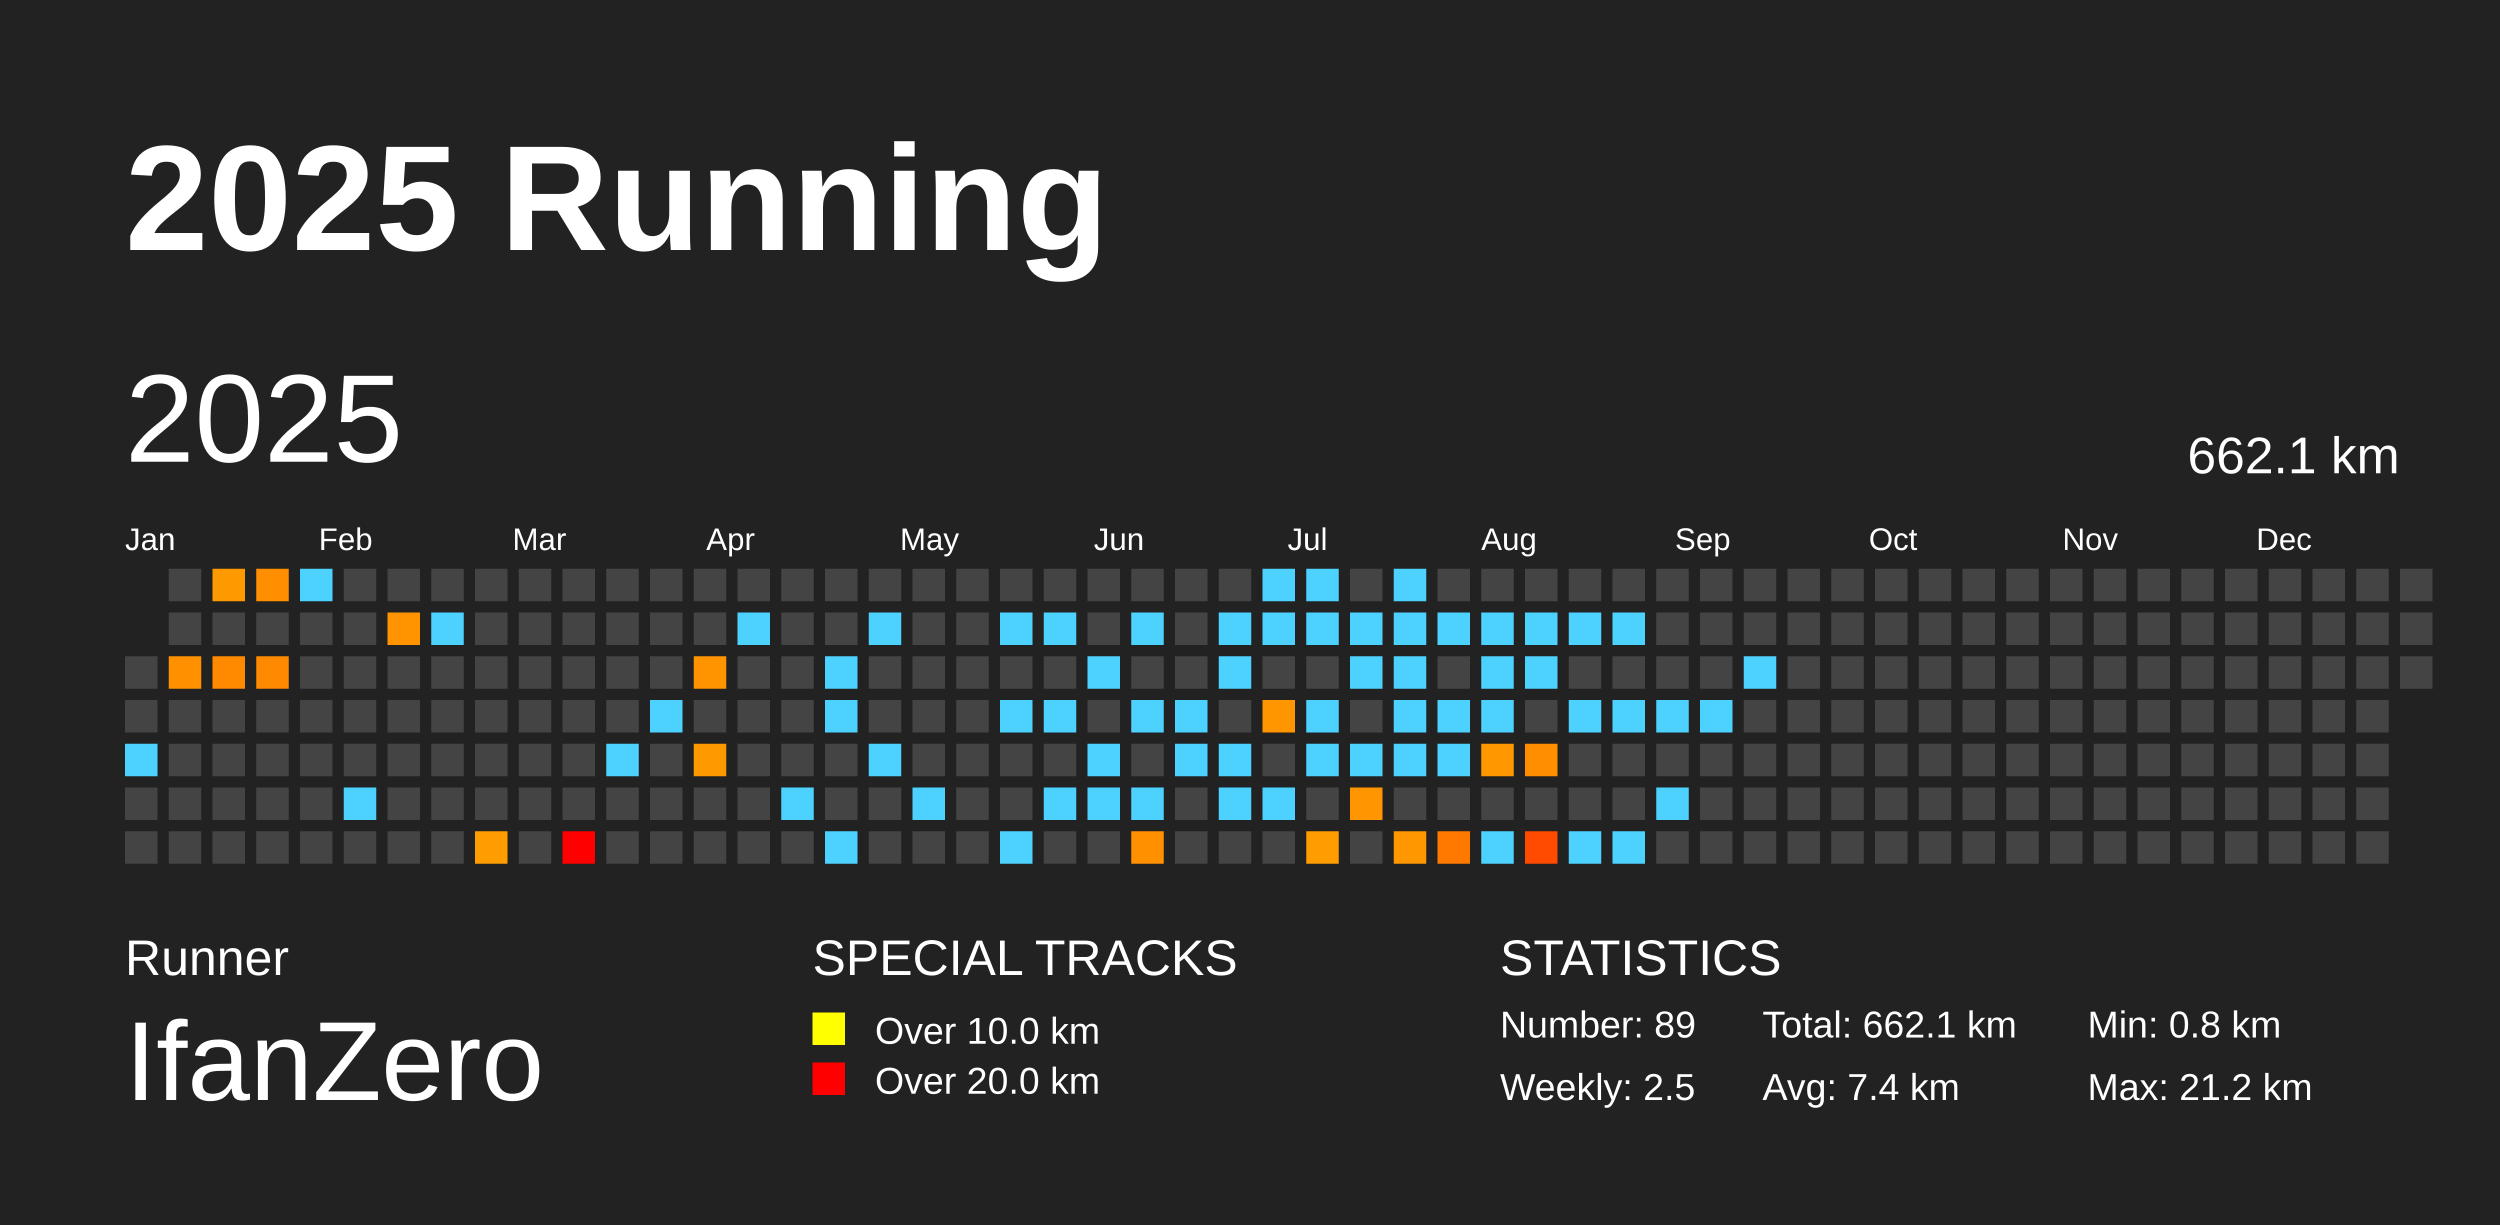
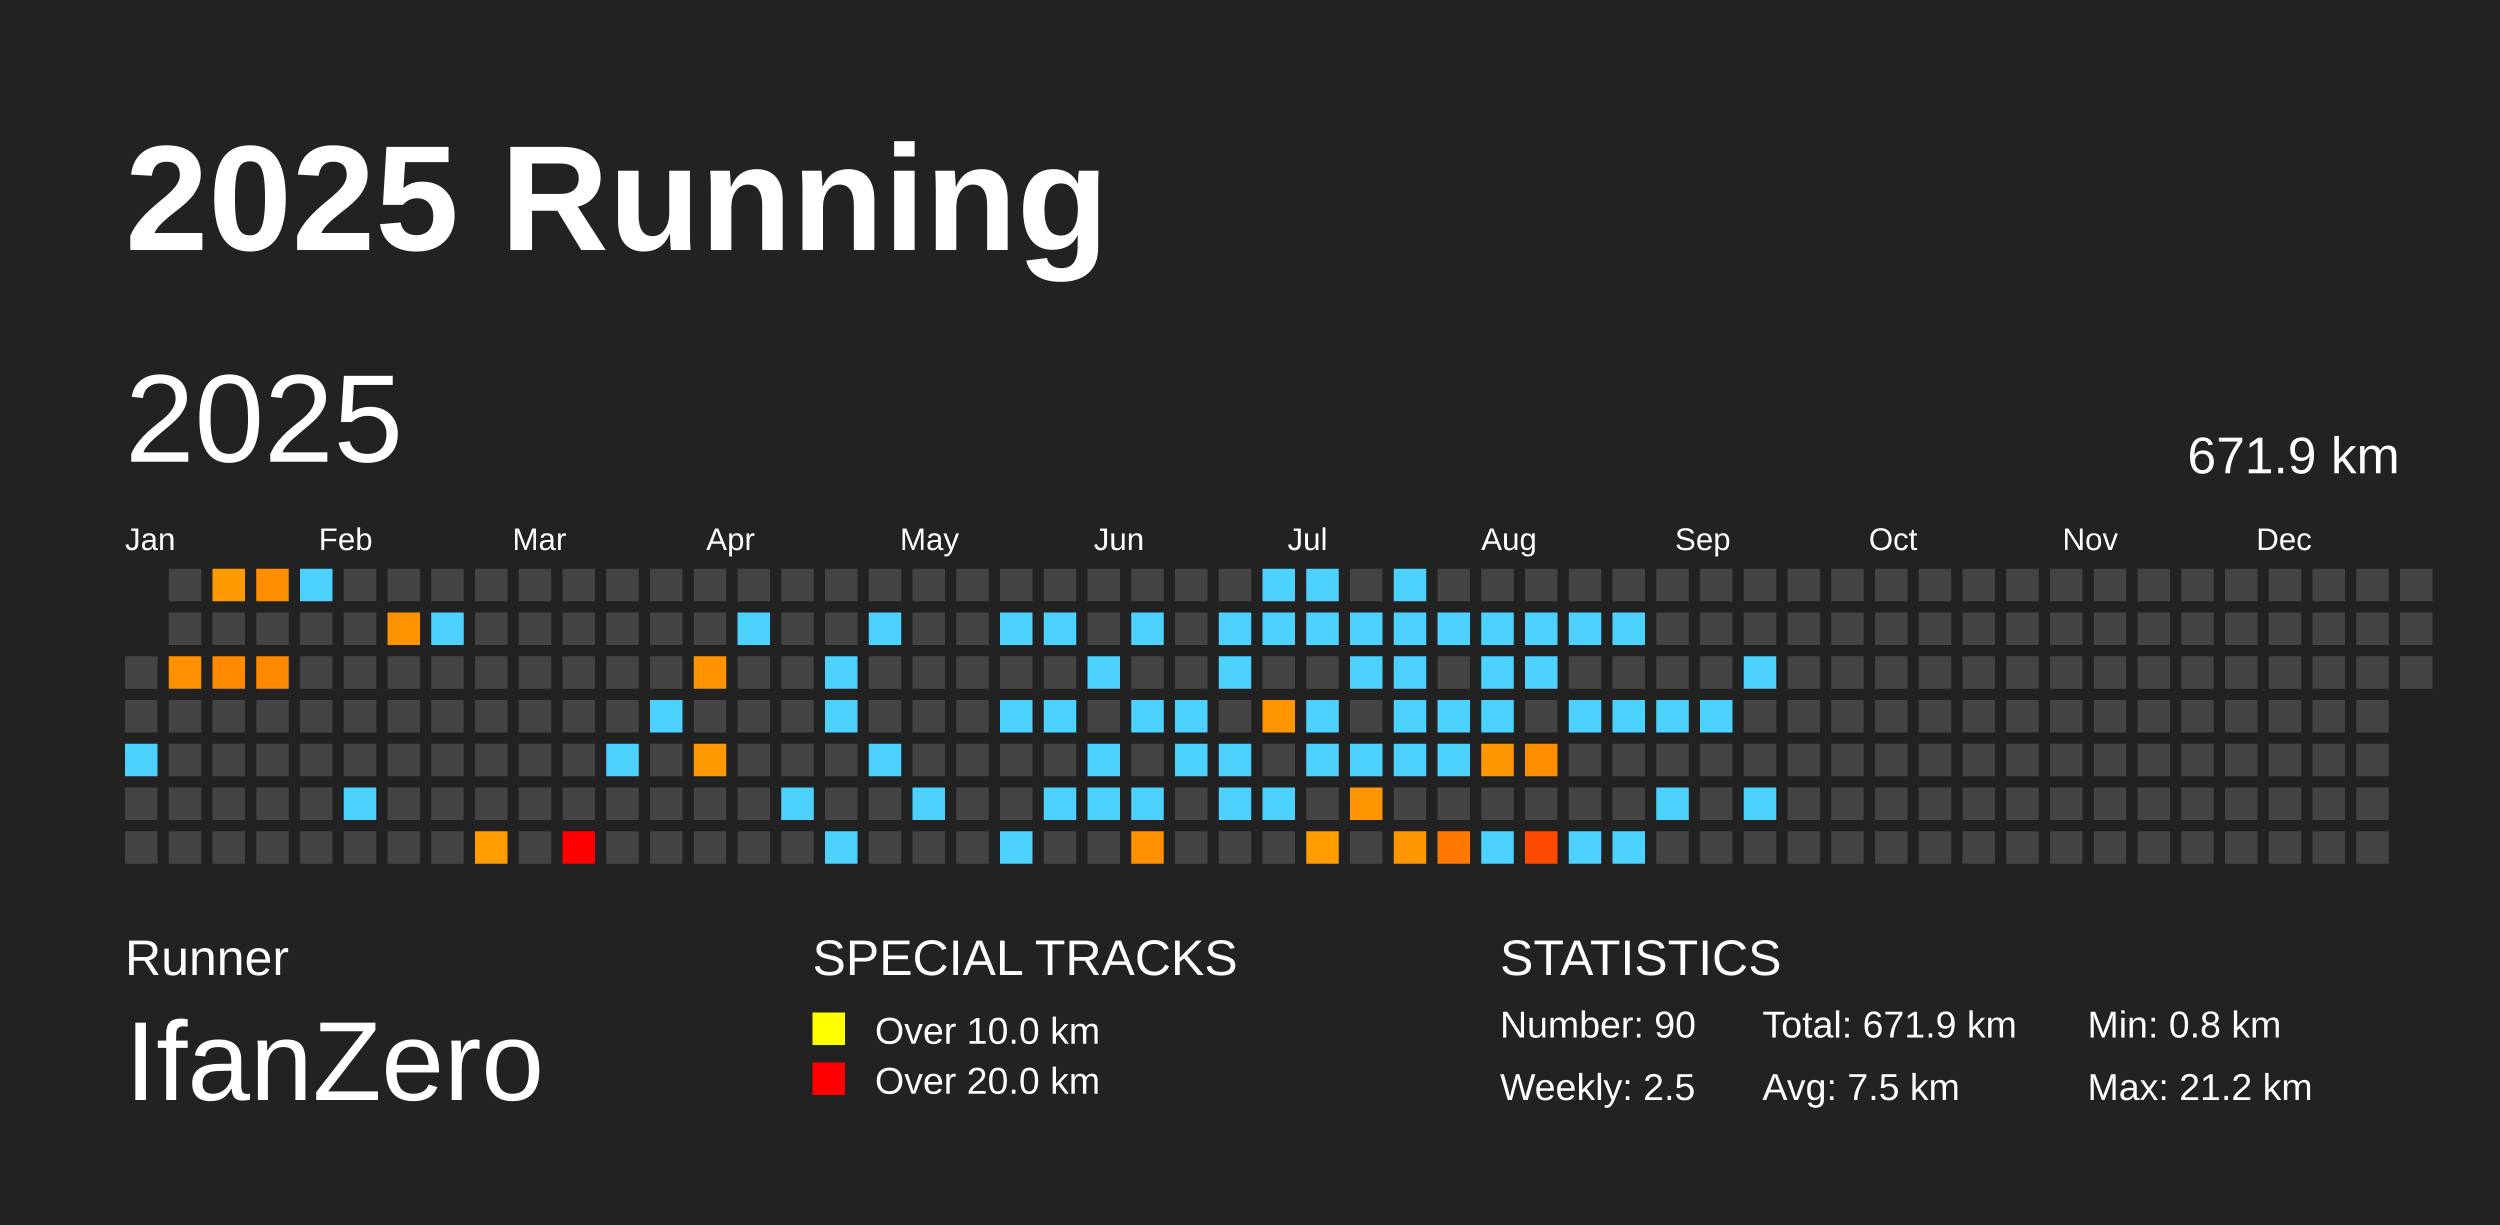
<svg xmlns="http://www.w3.org/2000/svg" baseProfile="full" height="98mm" version="1.1" viewBox="0,0,200,98" width="200mm">
  <defs />
  <rect fill="#222222" height="98" width="200" x="0" y="0" />
  <text fill="#FFFFFF" style="font-size:12px; font-family:Arial; font-weight:bold;" x="10" y="20">2025 Running</text>
  <text fill="#FFFFFF" style="font-size:4px; font-family:Arial" x="10" y="78">Runner</text>
  <text fill="#FFFFFF" style="font-size:9px; font-family:Arial" x="10" y="88">IfanZero</text>
  <text fill="#FFFFFF" style="font-size:4px; font-family:Arial" x="65" y="78">SPECIAL TRACKS</text>
  <rect fill="yellow" height="2.6" width="2.6" x="65" y="81" />
  <text fill="#FFFFFF" style="font-size:3px; font-family:Arial" x="70" y="83.5">Over 10.0 km</text>
  <rect fill="red" height="2.6" width="2.6" x="65" y="85" />
  <text fill="#FFFFFF" style="font-size:3px; font-family:Arial" x="70" y="87.5">Over 20.0 km</text>
  <text fill="#FFFFFF" style="font-size:4px; font-family:Arial" x="120" y="78">STATISTICS</text>
-   <text fill="#FFFFFF" style="font-size:3px; font-family:Arial" x="120" y="83">Number: 89</text>
+   <text fill="#FFFFFF" style="font-size:3px; font-family:Arial" x="120" y="83">Number: 90</text>
  <text fill="#FFFFFF" style="font-size:3px; font-family:Arial" x="120" y="88">Weekly: 2.5</text>
-   <text fill="#FFFFFF" style="font-size:3px; font-family:Arial" x="141" y="83">Total: 662.1 km</text>
-   <text fill="#FFFFFF" style="font-size:3px; font-family:Arial" x="141" y="88">Avg: 7.4 km</text>
+   <text fill="#FFFFFF" style="font-size:3px; font-family:Arial" x="141" y="83">Total: 671.9 km</text>
+   <text fill="#FFFFFF" style="font-size:3px; font-family:Arial" x="141" y="88">Avg: 7.5 km</text>
  <text fill="#FFFFFF" style="font-size:3px; font-family:Arial" x="167" y="83">Min: 0.8 km</text>
  <text fill="#FFFFFF" style="font-size:3px; font-family:Arial" x="167" y="88">Max: 21.2 km</text>
  <text dominant-baseline="hanging" fill="#FFFFFF" style="font-size:10.0px; font-family:Arial;" x="10" y="30">2025</text>
-   <text dominant-baseline="hanging" fill="#FFFFFF" style="font-size:4.125px; font-family:Arial;" x="175" y="35">662.1 km</text>
+   <text dominant-baseline="hanging" fill="#FFFFFF" style="font-size:4.125px; font-family:Arial;" x="175" y="35">671.9 km</text>
  <text fill="#FFFFFF" style="font-size:2.5px; font-family:Arial" x="10.0" y="44">Jan</text>
  <text fill="#FFFFFF" style="font-size:2.5px; font-family:Arial" x="25.5" y="44">Feb</text>
  <text fill="#FFFFFF" style="font-size:2.5px; font-family:Arial" x="41.0" y="44">Mar</text>
  <text fill="#FFFFFF" style="font-size:2.5px; font-family:Arial" x="56.5" y="44">Apr</text>
  <text fill="#FFFFFF" style="font-size:2.5px; font-family:Arial" x="72.0" y="44">May</text>
  <text fill="#FFFFFF" style="font-size:2.5px; font-family:Arial" x="87.5" y="44">Jun</text>
  <text fill="#FFFFFF" style="font-size:2.5px; font-family:Arial" x="103.0" y="44">Jul</text>
  <text fill="#FFFFFF" style="font-size:2.5px; font-family:Arial" x="118.5" y="44">Aug</text>
  <text fill="#FFFFFF" style="font-size:2.5px; font-family:Arial" x="134.0" y="44">Sep</text>
  <text fill="#FFFFFF" style="font-size:2.5px; font-family:Arial" x="149.5" y="44">Oct</text>
  <text fill="#FFFFFF" style="font-size:2.5px; font-family:Arial" x="165.0" y="44">Nov</text>
  <text fill="#FFFFFF" style="font-size:2.5px; font-family:Arial" x="180.5" y="44">Dec</text>
  <rect fill="#444444" height="2.6" width="2.6" x="10.0" y="52.5" />
  <rect fill="#444444" height="2.6" width="2.6" x="10.0" y="56.0" />
  <rect fill="#4dd2ff" height="2.6" width="2.6" x="10.0" y="59.5" />
  <rect fill="#444444" height="2.6" width="2.6" x="10.0" y="63.0" />
  <rect fill="#444444" height="2.6" width="2.6" x="10.0" y="66.5" />
  <rect fill="#444444" height="2.6" width="2.6" x="13.5" y="45.5" />
  <rect fill="#444444" height="2.6" width="2.6" x="13.5" y="49.0" />
  <rect fill="#ff9100" height="2.6" width="2.6" x="13.5" y="52.5" />
  <rect fill="#444444" height="2.6" width="2.6" x="13.5" y="56.0" />
  <rect fill="#444444" height="2.6" width="2.6" x="13.5" y="59.5" />
  <rect fill="#444444" height="2.6" width="2.6" x="13.5" y="63.0" />
  <rect fill="#444444" height="2.6" width="2.6" x="13.5" y="66.5" />
  <rect fill="#ff9900" height="2.6" width="2.6" x="17.0" y="45.5" />
  <rect fill="#444444" height="2.6" width="2.6" x="17.0" y="49.0" />
  <rect fill="#ff8a00" height="2.6" width="2.6" x="17.0" y="52.5" />
  <rect fill="#444444" height="2.6" width="2.6" x="17.0" y="56.0" />
  <rect fill="#444444" height="2.6" width="2.6" x="17.0" y="59.5" />
  <rect fill="#444444" height="2.6" width="2.6" x="17.0" y="63.0" />
  <rect fill="#444444" height="2.6" width="2.6" x="17.0" y="66.5" />
  <rect fill="#ff8f00" height="2.6" width="2.6" x="20.5" y="45.5" />
  <rect fill="#444444" height="2.6" width="2.6" x="20.5" y="49.0" />
  <rect fill="#ff8900" height="2.6" width="2.6" x="20.5" y="52.5" />
  <rect fill="#444444" height="2.6" width="2.6" x="20.5" y="56.0" />
  <rect fill="#444444" height="2.6" width="2.6" x="20.5" y="59.5" />
  <rect fill="#444444" height="2.6" width="2.6" x="20.5" y="63.0" />
  <rect fill="#444444" height="2.6" width="2.6" x="20.5" y="66.5" />
  <rect fill="#4dd2ff" height="2.6" width="2.6" x="24.0" y="45.5" />
  <rect fill="#444444" height="2.6" width="2.6" x="24.0" y="49.0" />
  <rect fill="#444444" height="2.6" width="2.6" x="24.0" y="52.5" />
  <rect fill="#444444" height="2.6" width="2.6" x="24.0" y="56.0" />
  <rect fill="#444444" height="2.6" width="2.6" x="24.0" y="59.5" />
  <rect fill="#444444" height="2.6" width="2.6" x="24.0" y="63.0" />
  <rect fill="#444444" height="2.6" width="2.6" x="24.0" y="66.5" />
  <rect fill="#444444" height="2.6" width="2.6" x="27.5" y="45.5" />
  <rect fill="#444444" height="2.6" width="2.6" x="27.5" y="49.0" />
  <rect fill="#444444" height="2.6" width="2.6" x="27.5" y="52.5" />
  <rect fill="#444444" height="2.6" width="2.6" x="27.5" y="56.0" />
  <rect fill="#444444" height="2.6" width="2.6" x="27.5" y="59.5" />
  <rect fill="#4dd2ff" height="2.6" width="2.6" x="27.5" y="63.0" />
  <rect fill="#444444" height="2.6" width="2.6" x="27.5" y="66.5" />
  <rect fill="#444444" height="2.6" width="2.6" x="31.0" y="45.5" />
  <rect fill="#ff9300" height="2.6" width="2.6" x="31.0" y="49.0" />
  <rect fill="#444444" height="2.6" width="2.6" x="31.0" y="52.5" />
  <rect fill="#444444" height="2.6" width="2.6" x="31.0" y="56.0" />
  <rect fill="#444444" height="2.6" width="2.6" x="31.0" y="59.5" />
  <rect fill="#444444" height="2.6" width="2.6" x="31.0" y="63.0" />
  <rect fill="#444444" height="2.6" width="2.6" x="31.0" y="66.5" />
  <rect fill="#444444" height="2.6" width="2.6" x="34.5" y="45.5" />
  <rect fill="#4dd2ff" height="2.6" width="2.6" x="34.5" y="49.0" />
  <rect fill="#444444" height="2.6" width="2.6" x="34.5" y="52.5" />
  <rect fill="#444444" height="2.6" width="2.6" x="34.5" y="56.0" />
  <rect fill="#444444" height="2.6" width="2.6" x="34.5" y="59.5" />
  <rect fill="#444444" height="2.6" width="2.6" x="34.5" y="63.0" />
  <rect fill="#444444" height="2.6" width="2.6" x="34.5" y="66.5" />
  <rect fill="#444444" height="2.6" width="2.6" x="38.0" y="45.5" />
  <rect fill="#444444" height="2.6" width="2.6" x="38.0" y="49.0" />
  <rect fill="#444444" height="2.6" width="2.6" x="38.0" y="52.5" />
  <rect fill="#444444" height="2.6" width="2.6" x="38.0" y="56.0" />
  <rect fill="#444444" height="2.6" width="2.6" x="38.0" y="59.5" />
  <rect fill="#444444" height="2.6" width="2.6" x="38.0" y="63.0" />
  <rect fill="#ff9d00" height="2.6" width="2.6" x="38.0" y="66.5" />
  <rect fill="#444444" height="2.6" width="2.6" x="41.5" y="45.5" />
  <rect fill="#444444" height="2.6" width="2.6" x="41.5" y="49.0" />
  <rect fill="#444444" height="2.6" width="2.6" x="41.5" y="52.5" />
  <rect fill="#444444" height="2.6" width="2.6" x="41.5" y="56.0" />
  <rect fill="#444444" height="2.6" width="2.6" x="41.5" y="59.5" />
  <rect fill="#444444" height="2.6" width="2.6" x="41.5" y="63.0" />
  <rect fill="#444444" height="2.6" width="2.6" x="41.5" y="66.5" />
  <rect fill="#444444" height="2.6" width="2.6" x="45.0" y="45.5" />
  <rect fill="#444444" height="2.6" width="2.6" x="45.0" y="49.0" />
  <rect fill="#444444" height="2.6" width="2.6" x="45.0" y="52.5" />
  <rect fill="#444444" height="2.6" width="2.6" x="45.0" y="56.0" />
  <rect fill="#444444" height="2.6" width="2.6" x="45.0" y="59.5" />
  <rect fill="#444444" height="2.6" width="2.6" x="45.0" y="63.0" />
  <rect fill="red" height="2.6" width="2.6" x="45.0" y="66.5" />
  <rect fill="#444444" height="2.6" width="2.6" x="48.5" y="45.5" />
  <rect fill="#444444" height="2.6" width="2.6" x="48.5" y="49.0" />
  <rect fill="#444444" height="2.6" width="2.6" x="48.5" y="52.5" />
  <rect fill="#444444" height="2.6" width="2.6" x="48.5" y="56.0" />
  <rect fill="#4dd2ff" height="2.6" width="2.6" x="48.5" y="59.5" />
  <rect fill="#444444" height="2.6" width="2.6" x="48.5" y="63.0" />
  <rect fill="#444444" height="2.6" width="2.6" x="48.5" y="66.5" />
  <rect fill="#444444" height="2.6" width="2.6" x="52.0" y="45.5" />
  <rect fill="#444444" height="2.6" width="2.6" x="52.0" y="49.0" />
  <rect fill="#444444" height="2.6" width="2.6" x="52.0" y="52.5" />
  <rect fill="#4dd2ff" height="2.6" width="2.6" x="52.0" y="56.0" />
  <rect fill="#444444" height="2.6" width="2.6" x="52.0" y="59.5" />
  <rect fill="#444444" height="2.6" width="2.6" x="52.0" y="63.0" />
  <rect fill="#444444" height="2.6" width="2.6" x="52.0" y="66.5" />
  <rect fill="#444444" height="2.6" width="2.6" x="55.5" y="45.5" />
  <rect fill="#444444" height="2.6" width="2.6" x="55.5" y="49.0" />
  <rect fill="#ff9300" height="2.6" width="2.6" x="55.5" y="52.5" />
  <rect fill="#444444" height="2.6" width="2.6" x="55.5" y="56.0" />
  <rect fill="#ff9900" height="2.6" width="2.6" x="55.5" y="59.5" />
  <rect fill="#444444" height="2.6" width="2.6" x="55.5" y="63.0" />
  <rect fill="#444444" height="2.6" width="2.6" x="55.5" y="66.5" />
  <rect fill="#444444" height="2.6" width="2.6" x="59.0" y="45.5" />
  <rect fill="#4dd2ff" height="2.6" width="2.6" x="59.0" y="49.0" />
  <rect fill="#444444" height="2.6" width="2.6" x="59.0" y="52.5" />
  <rect fill="#444444" height="2.6" width="2.6" x="59.0" y="56.0" />
  <rect fill="#444444" height="2.6" width="2.6" x="59.0" y="59.5" />
  <rect fill="#444444" height="2.6" width="2.6" x="59.0" y="63.0" />
  <rect fill="#444444" height="2.6" width="2.6" x="59.0" y="66.5" />
  <rect fill="#444444" height="2.6" width="2.6" x="62.5" y="45.5" />
  <rect fill="#444444" height="2.6" width="2.6" x="62.5" y="49.0" />
  <rect fill="#444444" height="2.6" width="2.6" x="62.5" y="52.5" />
  <rect fill="#444444" height="2.6" width="2.6" x="62.5" y="56.0" />
  <rect fill="#444444" height="2.6" width="2.6" x="62.5" y="59.5" />
  <rect fill="#4dd2ff" height="2.6" width="2.6" x="62.5" y="63.0" />
  <rect fill="#444444" height="2.6" width="2.6" x="62.5" y="66.5" />
  <rect fill="#444444" height="2.6" width="2.6" x="66.0" y="45.5" />
  <rect fill="#444444" height="2.6" width="2.6" x="66.0" y="49.0" />
  <rect fill="#4dd2ff" height="2.6" width="2.6" x="66.0" y="52.5" />
  <rect fill="#4dd2ff" height="2.6" width="2.6" x="66.0" y="56.0" />
  <rect fill="#444444" height="2.6" width="2.6" x="66.0" y="59.5" />
  <rect fill="#444444" height="2.6" width="2.6" x="66.0" y="63.0" />
  <rect fill="#4dd2ff" height="2.6" width="2.6" x="66.0" y="66.5" />
  <rect fill="#444444" height="2.6" width="2.6" x="69.5" y="45.5" />
  <rect fill="#4dd2ff" height="2.6" width="2.6" x="69.5" y="49.0" />
  <rect fill="#444444" height="2.6" width="2.6" x="69.5" y="52.5" />
  <rect fill="#444444" height="2.6" width="2.6" x="69.5" y="56.0" />
  <rect fill="#4dd2ff" height="2.6" width="2.6" x="69.5" y="59.5" />
  <rect fill="#444444" height="2.6" width="2.6" x="69.5" y="63.0" />
  <rect fill="#444444" height="2.6" width="2.6" x="69.5" y="66.5" />
  <rect fill="#444444" height="2.6" width="2.6" x="73.0" y="45.5" />
  <rect fill="#444444" height="2.6" width="2.6" x="73.0" y="49.0" />
  <rect fill="#444444" height="2.6" width="2.6" x="73.0" y="52.5" />
  <rect fill="#444444" height="2.6" width="2.6" x="73.0" y="56.0" />
  <rect fill="#444444" height="2.6" width="2.6" x="73.0" y="59.5" />
  <rect fill="#4dd2ff" height="2.6" width="2.6" x="73.0" y="63.0" />
  <rect fill="#444444" height="2.6" width="2.6" x="73.0" y="66.5" />
  <rect fill="#444444" height="2.6" width="2.6" x="76.5" y="45.5" />
  <rect fill="#444444" height="2.6" width="2.6" x="76.5" y="49.0" />
  <rect fill="#444444" height="2.6" width="2.6" x="76.5" y="52.5" />
  <rect fill="#444444" height="2.6" width="2.6" x="76.5" y="56.0" />
  <rect fill="#444444" height="2.6" width="2.6" x="76.5" y="59.5" />
  <rect fill="#444444" height="2.6" width="2.6" x="76.5" y="63.0" />
  <rect fill="#444444" height="2.6" width="2.6" x="76.5" y="66.5" />
  <rect fill="#444444" height="2.6" width="2.6" x="80.0" y="45.5" />
  <rect fill="#4dd2ff" height="2.6" width="2.6" x="80.0" y="49.0" />
  <rect fill="#444444" height="2.6" width="2.6" x="80.0" y="52.5" />
  <rect fill="#4dd2ff" height="2.6" width="2.6" x="80.0" y="56.0" />
  <rect fill="#444444" height="2.6" width="2.6" x="80.0" y="59.5" />
  <rect fill="#444444" height="2.6" width="2.6" x="80.0" y="63.0" />
  <rect fill="#4dd2ff" height="2.6" width="2.6" x="80.0" y="66.5" />
  <rect fill="#444444" height="2.6" width="2.6" x="83.5" y="45.5" />
  <rect fill="#4dd2ff" height="2.6" width="2.6" x="83.5" y="49.0" />
  <rect fill="#444444" height="2.6" width="2.6" x="83.5" y="52.5" />
  <rect fill="#4dd2ff" height="2.6" width="2.6" x="83.5" y="56.0" />
  <rect fill="#444444" height="2.6" width="2.6" x="83.5" y="59.5" />
  <rect fill="#4dd2ff" height="2.6" width="2.6" x="83.5" y="63.0" />
  <rect fill="#444444" height="2.6" width="2.6" x="83.5" y="66.5" />
  <rect fill="#444444" height="2.6" width="2.6" x="87.0" y="45.5" />
  <rect fill="#444444" height="2.6" width="2.6" x="87.0" y="49.0" />
  <rect fill="#4dd2ff" height="2.6" width="2.6" x="87.0" y="52.5" />
  <rect fill="#444444" height="2.6" width="2.6" x="87.0" y="56.0" />
  <rect fill="#4dd2ff" height="2.6" width="2.6" x="87.0" y="59.5" />
  <rect fill="#4dd2ff" height="2.6" width="2.6" x="87.0" y="63.0" />
  <rect fill="#444444" height="2.6" width="2.6" x="87.0" y="66.5" />
  <rect fill="#444444" height="2.6" width="2.6" x="90.5" y="45.5" />
  <rect fill="#4dd2ff" height="2.6" width="2.6" x="90.5" y="49.0" />
  <rect fill="#444444" height="2.6" width="2.6" x="90.5" y="52.5" />
  <rect fill="#4dd2ff" height="2.6" width="2.6" x="90.5" y="56.0" />
  <rect fill="#444444" height="2.6" width="2.6" x="90.5" y="59.5" />
  <rect fill="#4dd2ff" height="2.6" width="2.6" x="90.5" y="63.0" />
  <rect fill="#ff9000" height="2.6" width="2.6" x="90.5" y="66.5" />
  <rect fill="#444444" height="2.6" width="2.6" x="94.0" y="45.5" />
  <rect fill="#444444" height="2.6" width="2.6" x="94.0" y="49.0" />
  <rect fill="#444444" height="2.6" width="2.6" x="94.0" y="52.5" />
  <rect fill="#4dd2ff" height="2.6" width="2.6" x="94.0" y="56.0" />
  <rect fill="#4dd2ff" height="2.6" width="2.6" x="94.0" y="59.5" />
  <rect fill="#444444" height="2.6" width="2.6" x="94.0" y="63.0" />
  <rect fill="#444444" height="2.6" width="2.6" x="94.0" y="66.5" />
  <rect fill="#444444" height="2.6" width="2.6" x="97.5" y="45.5" />
  <rect fill="#4dd2ff" height="2.6" width="2.6" x="97.5" y="49.0" />
  <rect fill="#4dd2ff" height="2.6" width="2.6" x="97.5" y="52.5" />
  <rect fill="#444444" height="2.6" width="2.6" x="97.5" y="56.0" />
  <rect fill="#4dd2ff" height="2.6" width="2.6" x="97.5" y="59.5" />
  <rect fill="#4dd2ff" height="2.6" width="2.6" x="97.5" y="63.0" />
  <rect fill="#444444" height="2.6" width="2.6" x="97.5" y="66.5" />
  <rect fill="#4dd2ff" height="2.6" width="2.6" x="101.0" y="45.5" />
  <rect fill="#4dd2ff" height="2.6" width="2.6" x="101.0" y="49.0" />
  <rect fill="#444444" height="2.6" width="2.6" x="101.0" y="52.5" />
  <rect fill="#ff9600" height="2.6" width="2.6" x="101.0" y="56.0" />
  <rect fill="#444444" height="2.6" width="2.6" x="101.0" y="59.5" />
  <rect fill="#4dd2ff" height="2.6" width="2.6" x="101.0" y="63.0" />
  <rect fill="#444444" height="2.6" width="2.6" x="101.0" y="66.5" />
  <rect fill="#4dd2ff" height="2.6" width="2.6" x="104.5" y="45.5" />
  <rect fill="#4dd2ff" height="2.6" width="2.6" x="104.5" y="49.0" />
  <rect fill="#444444" height="2.6" width="2.6" x="104.5" y="52.5" />
  <rect fill="#4dd2ff" height="2.6" width="2.6" x="104.5" y="56.0" />
  <rect fill="#4dd2ff" height="2.6" width="2.6" x="104.5" y="59.5" />
  <rect fill="#444444" height="2.6" width="2.6" x="104.5" y="63.0" />
  <rect fill="#ff9c00" height="2.6" width="2.6" x="104.5" y="66.5" />
  <rect fill="#444444" height="2.6" width="2.6" x="108.0" y="45.5" />
  <rect fill="#4dd2ff" height="2.6" width="2.6" x="108.0" y="49.0" />
  <rect fill="#4dd2ff" height="2.6" width="2.6" x="108.0" y="52.5" />
  <rect fill="#444444" height="2.6" width="2.6" x="108.0" y="56.0" />
  <rect fill="#4dd2ff" height="2.6" width="2.6" x="108.0" y="59.5" />
  <rect fill="#ff9500" height="2.6" width="2.6" x="108.0" y="63.0" />
  <rect fill="#444444" height="2.6" width="2.6" x="108.0" y="66.5" />
  <rect fill="#4dd2ff" height="2.6" width="2.6" x="111.5" y="45.5" />
  <rect fill="#4dd2ff" height="2.6" width="2.6" x="111.5" y="49.0" />
  <rect fill="#4dd2ff" height="2.6" width="2.6" x="111.5" y="52.5" />
  <rect fill="#4dd2ff" height="2.6" width="2.6" x="111.5" y="56.0" />
  <rect fill="#4dd2ff" height="2.6" width="2.6" x="111.5" y="59.5" />
  <rect fill="#444444" height="2.6" width="2.6" x="111.5" y="63.0" />
  <rect fill="#ff9800" height="2.6" width="2.6" x="111.5" y="66.5" />
  <rect fill="#444444" height="2.6" width="2.6" x="115.0" y="45.5" />
  <rect fill="#4dd2ff" height="2.6" width="2.6" x="115.0" y="49.0" />
  <rect fill="#444444" height="2.6" width="2.6" x="115.0" y="52.5" />
  <rect fill="#4dd2ff" height="2.6" width="2.6" x="115.0" y="56.0" />
  <rect fill="#4dd2ff" height="2.6" width="2.6" x="115.0" y="59.5" />
  <rect fill="#444444" height="2.6" width="2.6" x="115.0" y="63.0" />
  <rect fill="#ff7900" height="2.6" width="2.6" x="115.0" y="66.5" />
  <rect fill="#444444" height="2.6" width="2.6" x="118.5" y="45.5" />
  <rect fill="#4dd2ff" height="2.6" width="2.6" x="118.5" y="49.0" />
  <rect fill="#4dd2ff" height="2.6" width="2.6" x="118.5" y="52.5" />
  <rect fill="#4dd2ff" height="2.6" width="2.6" x="118.5" y="56.0" />
  <rect fill="#ff9700" height="2.6" width="2.6" x="118.5" y="59.5" />
  <rect fill="#444444" height="2.6" width="2.6" x="118.5" y="63.0" />
  <rect fill="#4dd2ff" height="2.6" width="2.6" x="118.5" y="66.5" />
  <rect fill="#444444" height="2.6" width="2.6" x="122.0" y="45.5" />
  <rect fill="#4dd2ff" height="2.6" width="2.6" x="122.0" y="49.0" />
  <rect fill="#4dd2ff" height="2.6" width="2.6" x="122.0" y="52.5" />
  <rect fill="#444444" height="2.6" width="2.6" x="122.0" y="56.0" />
  <rect fill="#ff8e00" height="2.6" width="2.6" x="122.0" y="59.5" />
  <rect fill="#444444" height="2.6" width="2.6" x="122.0" y="63.0" />
  <rect fill="#ff4b00" height="2.6" width="2.6" x="122.0" y="66.5" />
  <rect fill="#444444" height="2.6" width="2.6" x="125.5" y="45.5" />
  <rect fill="#4dd2ff" height="2.6" width="2.6" x="125.5" y="49.0" />
  <rect fill="#444444" height="2.6" width="2.6" x="125.5" y="52.5" />
  <rect fill="#4dd2ff" height="2.6" width="2.6" x="125.5" y="56.0" />
  <rect fill="#444444" height="2.6" width="2.6" x="125.5" y="59.5" />
  <rect fill="#444444" height="2.6" width="2.6" x="125.5" y="63.0" />
  <rect fill="#4dd2ff" height="2.6" width="2.6" x="125.5" y="66.5" />
  <rect fill="#444444" height="2.6" width="2.6" x="129.0" y="45.5" />
  <rect fill="#4dd2ff" height="2.6" width="2.6" x="129.0" y="49.0" />
  <rect fill="#444444" height="2.6" width="2.6" x="129.0" y="52.5" />
  <rect fill="#4dd2ff" height="2.6" width="2.6" x="129.0" y="56.0" />
  <rect fill="#444444" height="2.6" width="2.6" x="129.0" y="59.5" />
  <rect fill="#444444" height="2.6" width="2.6" x="129.0" y="63.0" />
  <rect fill="#4dd2ff" height="2.6" width="2.6" x="129.0" y="66.5" />
  <rect fill="#444444" height="2.6" width="2.6" x="132.5" y="45.5" />
  <rect fill="#444444" height="2.6" width="2.6" x="132.5" y="49.0" />
  <rect fill="#444444" height="2.6" width="2.6" x="132.5" y="52.5" />
  <rect fill="#4dd2ff" height="2.6" width="2.6" x="132.5" y="56.0" />
  <rect fill="#444444" height="2.6" width="2.6" x="132.5" y="59.5" />
  <rect fill="#4dd2ff" height="2.6" width="2.6" x="132.5" y="63.0" />
  <rect fill="#444444" height="2.6" width="2.6" x="132.5" y="66.5" />
  <rect fill="#444444" height="2.6" width="2.6" x="136.0" y="45.5" />
  <rect fill="#444444" height="2.6" width="2.6" x="136.0" y="49.0" />
  <rect fill="#444444" height="2.6" width="2.6" x="136.0" y="52.5" />
  <rect fill="#4dd2ff" height="2.6" width="2.6" x="136.0" y="56.0" />
  <rect fill="#444444" height="2.6" width="2.6" x="136.0" y="59.5" />
  <rect fill="#444444" height="2.6" width="2.6" x="136.0" y="63.0" />
  <rect fill="#444444" height="2.6" width="2.6" x="136.0" y="66.5" />
  <rect fill="#444444" height="2.6" width="2.6" x="139.5" y="45.5" />
  <rect fill="#444444" height="2.6" width="2.6" x="139.5" y="49.0" />
  <rect fill="#4dd2ff" height="2.6" width="2.6" x="139.5" y="52.5" />
  <rect fill="#444444" height="2.6" width="2.6" x="139.5" y="56.0" />
  <rect fill="#444444" height="2.6" width="2.6" x="139.5" y="59.5" />
-   <rect fill="#444444" height="2.6" width="2.6" x="139.5" y="63.0" />
+   <rect fill="#4dd2ff" height="2.6" width="2.6" x="139.5" y="63.0" />
  <rect fill="#444444" height="2.6" width="2.6" x="139.5" y="66.5" />
  <rect fill="#444444" height="2.6" width="2.6" x="143.0" y="45.5" />
  <rect fill="#444444" height="2.6" width="2.6" x="143.0" y="49.0" />
  <rect fill="#444444" height="2.6" width="2.6" x="143.0" y="52.5" />
  <rect fill="#444444" height="2.6" width="2.6" x="143.0" y="56.0" />
  <rect fill="#444444" height="2.6" width="2.6" x="143.0" y="59.5" />
  <rect fill="#444444" height="2.6" width="2.6" x="143.0" y="63.0" />
  <rect fill="#444444" height="2.6" width="2.6" x="143.0" y="66.5" />
  <rect fill="#444444" height="2.6" width="2.6" x="146.5" y="45.5" />
  <rect fill="#444444" height="2.6" width="2.6" x="146.5" y="49.0" />
  <rect fill="#444444" height="2.6" width="2.6" x="146.5" y="52.5" />
  <rect fill="#444444" height="2.6" width="2.6" x="146.5" y="56.0" />
  <rect fill="#444444" height="2.6" width="2.6" x="146.5" y="59.5" />
  <rect fill="#444444" height="2.6" width="2.6" x="146.5" y="63.0" />
  <rect fill="#444444" height="2.6" width="2.6" x="146.5" y="66.5" />
  <rect fill="#444444" height="2.6" width="2.6" x="150.0" y="45.5" />
  <rect fill="#444444" height="2.6" width="2.6" x="150.0" y="49.0" />
  <rect fill="#444444" height="2.6" width="2.6" x="150.0" y="52.5" />
  <rect fill="#444444" height="2.6" width="2.6" x="150.0" y="56.0" />
  <rect fill="#444444" height="2.6" width="2.6" x="150.0" y="59.5" />
  <rect fill="#444444" height="2.6" width="2.6" x="150.0" y="63.0" />
  <rect fill="#444444" height="2.6" width="2.6" x="150.0" y="66.5" />
  <rect fill="#444444" height="2.6" width="2.6" x="153.5" y="45.5" />
  <rect fill="#444444" height="2.6" width="2.6" x="153.5" y="49.0" />
  <rect fill="#444444" height="2.6" width="2.6" x="153.5" y="52.5" />
  <rect fill="#444444" height="2.6" width="2.6" x="153.5" y="56.0" />
  <rect fill="#444444" height="2.6" width="2.6" x="153.5" y="59.5" />
  <rect fill="#444444" height="2.6" width="2.6" x="153.5" y="63.0" />
  <rect fill="#444444" height="2.6" width="2.6" x="153.5" y="66.5" />
  <rect fill="#444444" height="2.6" width="2.6" x="157.0" y="45.5" />
  <rect fill="#444444" height="2.6" width="2.6" x="157.0" y="49.0" />
  <rect fill="#444444" height="2.6" width="2.6" x="157.0" y="52.5" />
  <rect fill="#444444" height="2.6" width="2.6" x="157.0" y="56.0" />
  <rect fill="#444444" height="2.6" width="2.6" x="157.0" y="59.5" />
  <rect fill="#444444" height="2.6" width="2.6" x="157.0" y="63.0" />
  <rect fill="#444444" height="2.6" width="2.6" x="157.0" y="66.5" />
  <rect fill="#444444" height="2.6" width="2.6" x="160.5" y="45.5" />
  <rect fill="#444444" height="2.6" width="2.6" x="160.5" y="49.0" />
  <rect fill="#444444" height="2.6" width="2.6" x="160.5" y="52.5" />
  <rect fill="#444444" height="2.6" width="2.6" x="160.5" y="56.0" />
  <rect fill="#444444" height="2.6" width="2.6" x="160.5" y="59.5" />
  <rect fill="#444444" height="2.6" width="2.6" x="160.5" y="63.0" />
  <rect fill="#444444" height="2.6" width="2.6" x="160.5" y="66.5" />
  <rect fill="#444444" height="2.6" width="2.6" x="164.0" y="45.5" />
  <rect fill="#444444" height="2.6" width="2.6" x="164.0" y="49.0" />
  <rect fill="#444444" height="2.6" width="2.6" x="164.0" y="52.5" />
  <rect fill="#444444" height="2.6" width="2.6" x="164.0" y="56.0" />
  <rect fill="#444444" height="2.6" width="2.6" x="164.0" y="59.5" />
  <rect fill="#444444" height="2.6" width="2.6" x="164.0" y="63.0" />
  <rect fill="#444444" height="2.6" width="2.6" x="164.0" y="66.5" />
  <rect fill="#444444" height="2.6" width="2.6" x="167.5" y="45.5" />
  <rect fill="#444444" height="2.6" width="2.6" x="167.5" y="49.0" />
  <rect fill="#444444" height="2.6" width="2.6" x="167.5" y="52.5" />
  <rect fill="#444444" height="2.6" width="2.6" x="167.5" y="56.0" />
  <rect fill="#444444" height="2.6" width="2.6" x="167.5" y="59.5" />
  <rect fill="#444444" height="2.6" width="2.6" x="167.5" y="63.0" />
  <rect fill="#444444" height="2.6" width="2.6" x="167.5" y="66.5" />
  <rect fill="#444444" height="2.6" width="2.6" x="171.0" y="45.5" />
  <rect fill="#444444" height="2.6" width="2.6" x="171.0" y="49.0" />
  <rect fill="#444444" height="2.6" width="2.6" x="171.0" y="52.5" />
  <rect fill="#444444" height="2.6" width="2.6" x="171.0" y="56.0" />
  <rect fill="#444444" height="2.6" width="2.6" x="171.0" y="59.5" />
  <rect fill="#444444" height="2.6" width="2.6" x="171.0" y="63.0" />
  <rect fill="#444444" height="2.6" width="2.6" x="171.0" y="66.5" />
  <rect fill="#444444" height="2.6" width="2.6" x="174.5" y="45.5" />
  <rect fill="#444444" height="2.6" width="2.6" x="174.5" y="49.0" />
  <rect fill="#444444" height="2.6" width="2.6" x="174.5" y="52.5" />
  <rect fill="#444444" height="2.6" width="2.6" x="174.5" y="56.0" />
  <rect fill="#444444" height="2.6" width="2.6" x="174.5" y="59.5" />
  <rect fill="#444444" height="2.6" width="2.6" x="174.5" y="63.0" />
  <rect fill="#444444" height="2.6" width="2.6" x="174.5" y="66.5" />
  <rect fill="#444444" height="2.6" width="2.6" x="178.0" y="45.5" />
  <rect fill="#444444" height="2.6" width="2.6" x="178.0" y="49.0" />
  <rect fill="#444444" height="2.6" width="2.6" x="178.0" y="52.5" />
  <rect fill="#444444" height="2.6" width="2.6" x="178.0" y="56.0" />
  <rect fill="#444444" height="2.6" width="2.6" x="178.0" y="59.5" />
  <rect fill="#444444" height="2.6" width="2.6" x="178.0" y="63.0" />
  <rect fill="#444444" height="2.6" width="2.6" x="178.0" y="66.5" />
  <rect fill="#444444" height="2.6" width="2.6" x="181.5" y="45.5" />
  <rect fill="#444444" height="2.6" width="2.6" x="181.5" y="49.0" />
  <rect fill="#444444" height="2.6" width="2.6" x="181.5" y="52.5" />
  <rect fill="#444444" height="2.6" width="2.6" x="181.5" y="56.0" />
  <rect fill="#444444" height="2.6" width="2.6" x="181.5" y="59.5" />
  <rect fill="#444444" height="2.6" width="2.6" x="181.5" y="63.0" />
  <rect fill="#444444" height="2.6" width="2.6" x="181.5" y="66.5" />
  <rect fill="#444444" height="2.6" width="2.6" x="185.0" y="45.5" />
  <rect fill="#444444" height="2.6" width="2.6" x="185.0" y="49.0" />
  <rect fill="#444444" height="2.6" width="2.6" x="185.0" y="52.5" />
  <rect fill="#444444" height="2.6" width="2.6" x="185.0" y="56.0" />
  <rect fill="#444444" height="2.6" width="2.6" x="185.0" y="59.5" />
  <rect fill="#444444" height="2.6" width="2.6" x="185.0" y="63.0" />
  <rect fill="#444444" height="2.6" width="2.6" x="185.0" y="66.5" />
  <rect fill="#444444" height="2.6" width="2.6" x="188.5" y="45.5" />
  <rect fill="#444444" height="2.6" width="2.6" x="188.5" y="49.0" />
  <rect fill="#444444" height="2.6" width="2.6" x="188.5" y="52.5" />
  <rect fill="#444444" height="2.6" width="2.6" x="188.5" y="56.0" />
  <rect fill="#444444" height="2.6" width="2.6" x="188.5" y="59.5" />
  <rect fill="#444444" height="2.6" width="2.6" x="188.5" y="63.0" />
  <rect fill="#444444" height="2.6" width="2.6" x="188.5" y="66.5" />
  <rect fill="#444444" height="2.6" width="2.6" x="192.0" y="45.5" />
  <rect fill="#444444" height="2.6" width="2.6" x="192.0" y="49.0" />
  <rect fill="#444444" height="2.6" width="2.6" x="192.0" y="52.5" />
</svg>
